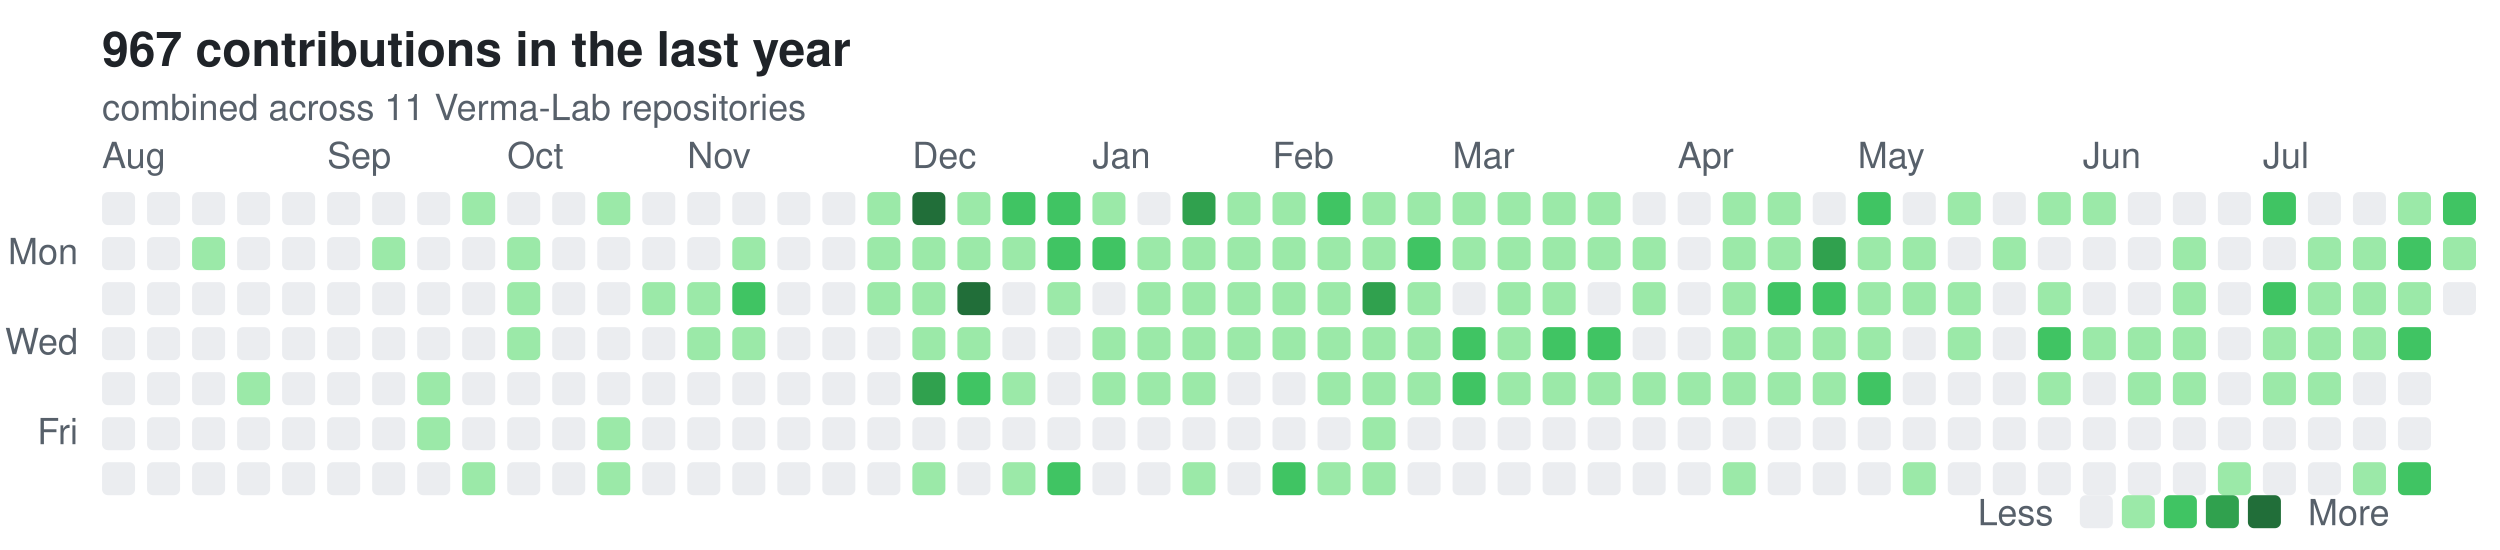
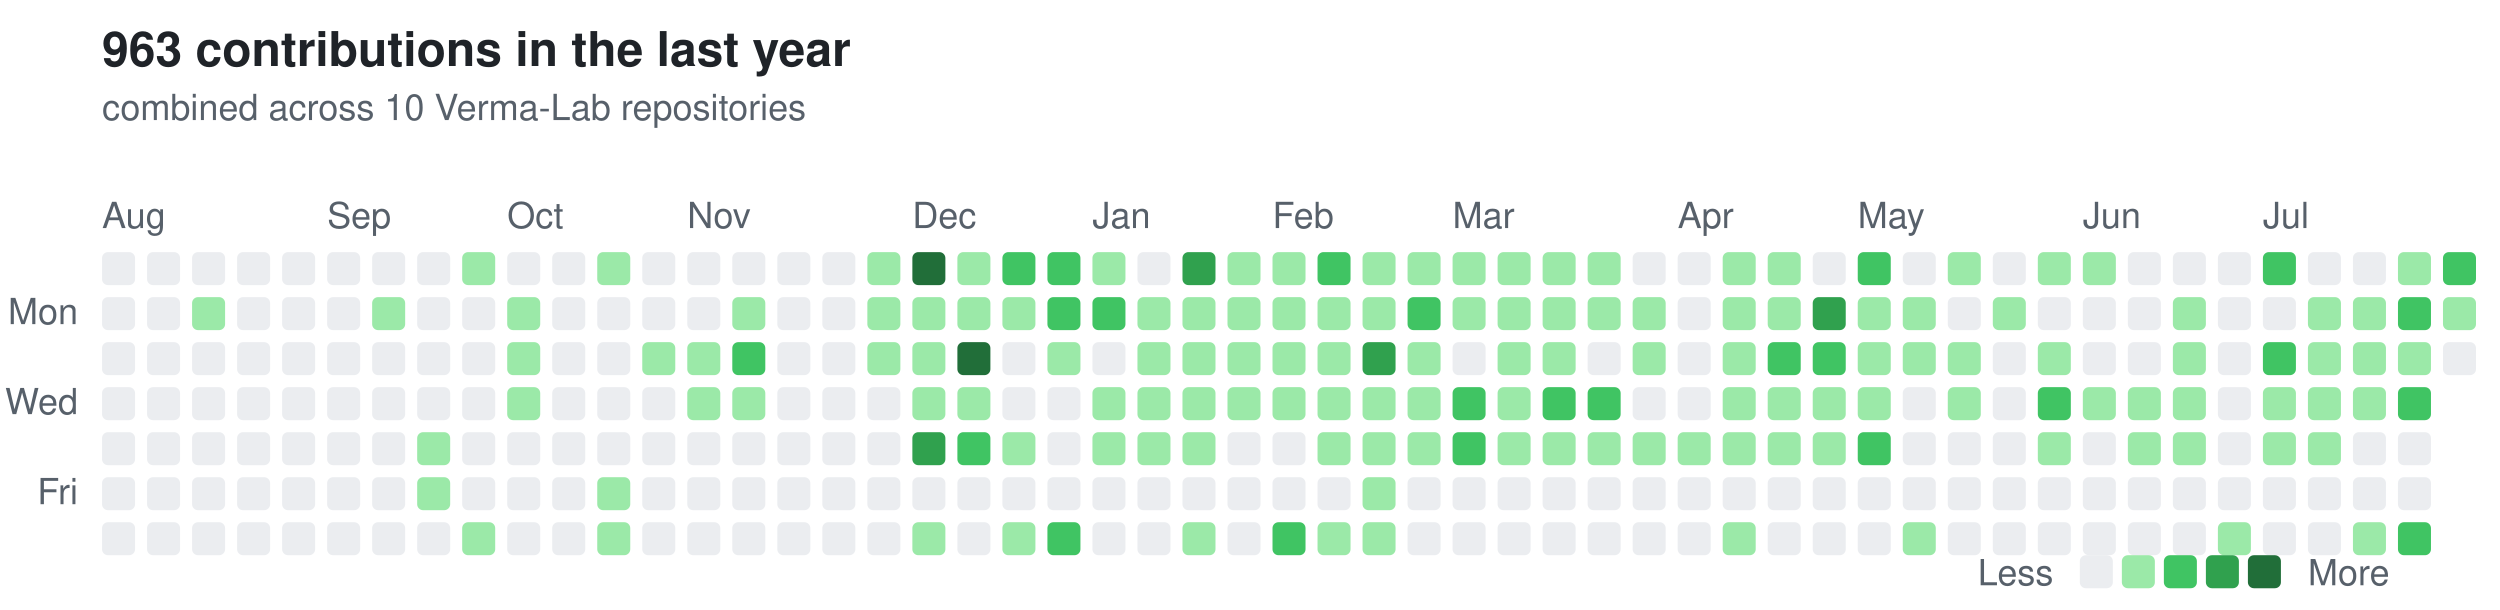
- <svg xmlns="http://www.w3.org/2000/svg" width="833" height="183" viewBox="0 0 833 183" role="img" aria-label="967 combined contributions in the last year">
+ <svg xmlns="http://www.w3.org/2000/svg" width="833" height="203" viewBox="0 0 833 203" role="img" aria-label="963 combined contributions in the last year">
  <style>text{font:12px -apple-system,BlinkMacSystemFont,'Segoe UI',Helvetica,Arial,sans-serif;fill:#57606a}.title{font-size:16px;font-weight:600;fill:#1f2328}.sub{font-size:12px;fill:#57606a}.c0{fill:#ebedf0}.c1{fill:#9be9a8}.c2{fill:#40c463}.c3{fill:#30a14e}.c4{fill:#216e39}@media(prefers-color-scheme:dark){text{fill:#8b949e}.title{fill:#e6edf3}.sub{fill:#8b949e}.c0{fill:#161b22}.c1{fill:#0e4429}.c2{fill:#006d32}.c3{fill:#26a641}.c4{fill:#39d353}}</style>
-   <text x="34" y="22" class="title">967 contributions in the last year</text>
-   <text x="34" y="40" class="sub">combined across 11 Verma-Lab repositories</text>
-   <text x="34" y="56" class="lbl">Aug</text>
-   <text x="109" y="56" class="lbl">Sep</text>
-   <text x="169" y="56" class="lbl">Oct</text>
-   <text x="229" y="56" class="lbl">Nov</text>
-   <text x="304" y="56" class="lbl">Dec</text>
-   <text x="364" y="56" class="lbl">Jan</text>
-   <text x="424" y="56" class="lbl">Feb</text>
-   <text x="484" y="56" class="lbl">Mar</text>
-   <text x="559" y="56" class="lbl">Apr</text>
-   <text x="619" y="56" class="lbl">May</text>
-   <text x="694" y="56" class="lbl">Jun</text>
-   <text x="754" y="56" class="lbl">Jul</text>
-   <text x="26" y="88" class="lbl" text-anchor="end">Mon</text>
-   <text x="26" y="118" class="lbl" text-anchor="end">Wed</text>
-   <text x="26" y="148" class="lbl" text-anchor="end">Fri</text>
-   <rect x="34" y="64" width="11" height="11" rx="2" class="c0" />
-   <rect x="34" y="79" width="11" height="11" rx="2" class="c0" />
-   <rect x="34" y="94" width="11" height="11" rx="2" class="c0" />
-   <rect x="34" y="109" width="11" height="11" rx="2" class="c0" />
-   <rect x="34" y="124" width="11" height="11" rx="2" class="c0" />
-   <rect x="34" y="139" width="11" height="11" rx="2" class="c0" />
-   <rect x="34" y="154" width="11" height="11" rx="2" class="c0" />
-   <rect x="49" y="64" width="11" height="11" rx="2" class="c0" />
-   <rect x="49" y="79" width="11" height="11" rx="2" class="c0" />
-   <rect x="49" y="94" width="11" height="11" rx="2" class="c0" />
-   <rect x="49" y="109" width="11" height="11" rx="2" class="c0" />
-   <rect x="49" y="124" width="11" height="11" rx="2" class="c0" />
-   <rect x="49" y="139" width="11" height="11" rx="2" class="c0" />
-   <rect x="49" y="154" width="11" height="11" rx="2" class="c0" />
-   <rect x="64" y="64" width="11" height="11" rx="2" class="c0" />
-   <rect x="64" y="79" width="11" height="11" rx="2" class="c1" />
-   <rect x="64" y="94" width="11" height="11" rx="2" class="c0" />
-   <rect x="64" y="109" width="11" height="11" rx="2" class="c0" />
-   <rect x="64" y="124" width="11" height="11" rx="2" class="c0" />
-   <rect x="64" y="139" width="11" height="11" rx="2" class="c0" />
-   <rect x="64" y="154" width="11" height="11" rx="2" class="c0" />
-   <rect x="79" y="64" width="11" height="11" rx="2" class="c0" />
-   <rect x="79" y="79" width="11" height="11" rx="2" class="c0" />
-   <rect x="79" y="94" width="11" height="11" rx="2" class="c0" />
-   <rect x="79" y="109" width="11" height="11" rx="2" class="c0" />
-   <rect x="79" y="124" width="11" height="11" rx="2" class="c1" />
-   <rect x="79" y="139" width="11" height="11" rx="2" class="c0" />
-   <rect x="79" y="154" width="11" height="11" rx="2" class="c0" />
-   <rect x="94" y="64" width="11" height="11" rx="2" class="c0" />
-   <rect x="94" y="79" width="11" height="11" rx="2" class="c0" />
-   <rect x="94" y="94" width="11" height="11" rx="2" class="c0" />
-   <rect x="94" y="109" width="11" height="11" rx="2" class="c0" />
-   <rect x="94" y="124" width="11" height="11" rx="2" class="c0" />
-   <rect x="94" y="139" width="11" height="11" rx="2" class="c0" />
-   <rect x="94" y="154" width="11" height="11" rx="2" class="c0" />
-   <rect x="109" y="64" width="11" height="11" rx="2" class="c0" />
-   <rect x="109" y="79" width="11" height="11" rx="2" class="c0" />
-   <rect x="109" y="94" width="11" height="11" rx="2" class="c0" />
-   <rect x="109" y="109" width="11" height="11" rx="2" class="c0" />
-   <rect x="109" y="124" width="11" height="11" rx="2" class="c0" />
-   <rect x="109" y="139" width="11" height="11" rx="2" class="c0" />
-   <rect x="109" y="154" width="11" height="11" rx="2" class="c0" />
-   <rect x="124" y="64" width="11" height="11" rx="2" class="c0" />
-   <rect x="124" y="79" width="11" height="11" rx="2" class="c1" />
-   <rect x="124" y="94" width="11" height="11" rx="2" class="c0" />
-   <rect x="124" y="109" width="11" height="11" rx="2" class="c0" />
-   <rect x="124" y="124" width="11" height="11" rx="2" class="c0" />
-   <rect x="124" y="139" width="11" height="11" rx="2" class="c0" />
-   <rect x="124" y="154" width="11" height="11" rx="2" class="c0" />
-   <rect x="139" y="64" width="11" height="11" rx="2" class="c0" />
-   <rect x="139" y="79" width="11" height="11" rx="2" class="c0" />
-   <rect x="139" y="94" width="11" height="11" rx="2" class="c0" />
-   <rect x="139" y="109" width="11" height="11" rx="2" class="c0" />
-   <rect x="139" y="124" width="11" height="11" rx="2" class="c1" />
-   <rect x="139" y="139" width="11" height="11" rx="2" class="c1" />
-   <rect x="139" y="154" width="11" height="11" rx="2" class="c0" />
-   <rect x="154" y="64" width="11" height="11" rx="2" class="c1" />
-   <rect x="154" y="79" width="11" height="11" rx="2" class="c0" />
-   <rect x="154" y="94" width="11" height="11" rx="2" class="c0" />
-   <rect x="154" y="109" width="11" height="11" rx="2" class="c0" />
-   <rect x="154" y="124" width="11" height="11" rx="2" class="c0" />
-   <rect x="154" y="139" width="11" height="11" rx="2" class="c0" />
-   <rect x="154" y="154" width="11" height="11" rx="2" class="c1" />
-   <rect x="169" y="64" width="11" height="11" rx="2" class="c0" />
-   <rect x="169" y="79" width="11" height="11" rx="2" class="c1" />
-   <rect x="169" y="94" width="11" height="11" rx="2" class="c1" />
-   <rect x="169" y="109" width="11" height="11" rx="2" class="c1" />
-   <rect x="169" y="124" width="11" height="11" rx="2" class="c0" />
-   <rect x="169" y="139" width="11" height="11" rx="2" class="c0" />
-   <rect x="169" y="154" width="11" height="11" rx="2" class="c0" />
-   <rect x="184" y="64" width="11" height="11" rx="2" class="c0" />
-   <rect x="184" y="79" width="11" height="11" rx="2" class="c0" />
-   <rect x="184" y="94" width="11" height="11" rx="2" class="c0" />
-   <rect x="184" y="109" width="11" height="11" rx="2" class="c0" />
-   <rect x="184" y="124" width="11" height="11" rx="2" class="c0" />
-   <rect x="184" y="139" width="11" height="11" rx="2" class="c0" />
-   <rect x="184" y="154" width="11" height="11" rx="2" class="c0" />
-   <rect x="199" y="64" width="11" height="11" rx="2" class="c1" />
-   <rect x="199" y="79" width="11" height="11" rx="2" class="c0" />
-   <rect x="199" y="94" width="11" height="11" rx="2" class="c0" />
-   <rect x="199" y="109" width="11" height="11" rx="2" class="c0" />
-   <rect x="199" y="124" width="11" height="11" rx="2" class="c0" />
-   <rect x="199" y="139" width="11" height="11" rx="2" class="c1" />
-   <rect x="199" y="154" width="11" height="11" rx="2" class="c1" />
-   <rect x="214" y="64" width="11" height="11" rx="2" class="c0" />
-   <rect x="214" y="79" width="11" height="11" rx="2" class="c0" />
-   <rect x="214" y="94" width="11" height="11" rx="2" class="c1" />
-   <rect x="214" y="109" width="11" height="11" rx="2" class="c0" />
-   <rect x="214" y="124" width="11" height="11" rx="2" class="c0" />
-   <rect x="214" y="139" width="11" height="11" rx="2" class="c0" />
-   <rect x="214" y="154" width="11" height="11" rx="2" class="c0" />
-   <rect x="229" y="64" width="11" height="11" rx="2" class="c0" />
-   <rect x="229" y="79" width="11" height="11" rx="2" class="c0" />
-   <rect x="229" y="94" width="11" height="11" rx="2" class="c1" />
-   <rect x="229" y="109" width="11" height="11" rx="2" class="c1" />
-   <rect x="229" y="124" width="11" height="11" rx="2" class="c0" />
-   <rect x="229" y="139" width="11" height="11" rx="2" class="c0" />
-   <rect x="229" y="154" width="11" height="11" rx="2" class="c0" />
-   <rect x="244" y="64" width="11" height="11" rx="2" class="c0" />
-   <rect x="244" y="79" width="11" height="11" rx="2" class="c1" />
-   <rect x="244" y="94" width="11" height="11" rx="2" class="c2" />
-   <rect x="244" y="109" width="11" height="11" rx="2" class="c1" />
-   <rect x="244" y="124" width="11" height="11" rx="2" class="c0" />
-   <rect x="244" y="139" width="11" height="11" rx="2" class="c0" />
-   <rect x="244" y="154" width="11" height="11" rx="2" class="c0" />
-   <rect x="259" y="64" width="11" height="11" rx="2" class="c0" />
-   <rect x="259" y="79" width="11" height="11" rx="2" class="c0" />
-   <rect x="259" y="94" width="11" height="11" rx="2" class="c0" />
-   <rect x="259" y="109" width="11" height="11" rx="2" class="c0" />
-   <rect x="259" y="124" width="11" height="11" rx="2" class="c0" />
-   <rect x="259" y="139" width="11" height="11" rx="2" class="c0" />
-   <rect x="259" y="154" width="11" height="11" rx="2" class="c0" />
-   <rect x="274" y="64" width="11" height="11" rx="2" class="c0" />
-   <rect x="274" y="79" width="11" height="11" rx="2" class="c0" />
-   <rect x="274" y="94" width="11" height="11" rx="2" class="c0" />
-   <rect x="274" y="109" width="11" height="11" rx="2" class="c0" />
-   <rect x="274" y="124" width="11" height="11" rx="2" class="c0" />
-   <rect x="274" y="139" width="11" height="11" rx="2" class="c0" />
-   <rect x="274" y="154" width="11" height="11" rx="2" class="c0" />
-   <rect x="289" y="64" width="11" height="11" rx="2" class="c1" />
-   <rect x="289" y="79" width="11" height="11" rx="2" class="c1" />
-   <rect x="289" y="94" width="11" height="11" rx="2" class="c1" />
-   <rect x="289" y="109" width="11" height="11" rx="2" class="c0" />
-   <rect x="289" y="124" width="11" height="11" rx="2" class="c0" />
-   <rect x="289" y="139" width="11" height="11" rx="2" class="c0" />
-   <rect x="289" y="154" width="11" height="11" rx="2" class="c0" />
-   <rect x="304" y="64" width="11" height="11" rx="2" class="c4" />
-   <rect x="304" y="79" width="11" height="11" rx="2" class="c1" />
-   <rect x="304" y="94" width="11" height="11" rx="2" class="c1" />
-   <rect x="304" y="109" width="11" height="11" rx="2" class="c1" />
-   <rect x="304" y="124" width="11" height="11" rx="2" class="c3" />
-   <rect x="304" y="139" width="11" height="11" rx="2" class="c0" />
-   <rect x="304" y="154" width="11" height="11" rx="2" class="c1" />
-   <rect x="319" y="64" width="11" height="11" rx="2" class="c1" />
-   <rect x="319" y="79" width="11" height="11" rx="2" class="c1" />
-   <rect x="319" y="94" width="11" height="11" rx="2" class="c4" />
-   <rect x="319" y="109" width="11" height="11" rx="2" class="c1" />
-   <rect x="319" y="124" width="11" height="11" rx="2" class="c2" />
-   <rect x="319" y="139" width="11" height="11" rx="2" class="c0" />
-   <rect x="319" y="154" width="11" height="11" rx="2" class="c0" />
-   <rect x="334" y="64" width="11" height="11" rx="2" class="c2" />
-   <rect x="334" y="79" width="11" height="11" rx="2" class="c1" />
-   <rect x="334" y="94" width="11" height="11" rx="2" class="c0" />
-   <rect x="334" y="109" width="11" height="11" rx="2" class="c0" />
-   <rect x="334" y="124" width="11" height="11" rx="2" class="c1" />
-   <rect x="334" y="139" width="11" height="11" rx="2" class="c0" />
-   <rect x="334" y="154" width="11" height="11" rx="2" class="c1" />
-   <rect x="349" y="64" width="11" height="11" rx="2" class="c2" />
-   <rect x="349" y="79" width="11" height="11" rx="2" class="c2" />
-   <rect x="349" y="94" width="11" height="11" rx="2" class="c1" />
-   <rect x="349" y="109" width="11" height="11" rx="2" class="c0" />
-   <rect x="349" y="124" width="11" height="11" rx="2" class="c0" />
-   <rect x="349" y="139" width="11" height="11" rx="2" class="c0" />
-   <rect x="349" y="154" width="11" height="11" rx="2" class="c2" />
-   <rect x="364" y="64" width="11" height="11" rx="2" class="c1" />
-   <rect x="364" y="79" width="11" height="11" rx="2" class="c2" />
-   <rect x="364" y="94" width="11" height="11" rx="2" class="c0" />
-   <rect x="364" y="109" width="11" height="11" rx="2" class="c1" />
-   <rect x="364" y="124" width="11" height="11" rx="2" class="c1" />
-   <rect x="364" y="139" width="11" height="11" rx="2" class="c0" />
-   <rect x="364" y="154" width="11" height="11" rx="2" class="c0" />
-   <rect x="379" y="64" width="11" height="11" rx="2" class="c0" />
-   <rect x="379" y="79" width="11" height="11" rx="2" class="c1" />
-   <rect x="379" y="94" width="11" height="11" rx="2" class="c1" />
-   <rect x="379" y="109" width="11" height="11" rx="2" class="c1" />
-   <rect x="379" y="124" width="11" height="11" rx="2" class="c1" />
-   <rect x="379" y="139" width="11" height="11" rx="2" class="c0" />
-   <rect x="379" y="154" width="11" height="11" rx="2" class="c0" />
-   <rect x="394" y="64" width="11" height="11" rx="2" class="c3" />
-   <rect x="394" y="79" width="11" height="11" rx="2" class="c1" />
-   <rect x="394" y="94" width="11" height="11" rx="2" class="c1" />
-   <rect x="394" y="109" width="11" height="11" rx="2" class="c1" />
-   <rect x="394" y="124" width="11" height="11" rx="2" class="c1" />
-   <rect x="394" y="139" width="11" height="11" rx="2" class="c0" />
-   <rect x="394" y="154" width="11" height="11" rx="2" class="c1" />
-   <rect x="409" y="64" width="11" height="11" rx="2" class="c1" />
-   <rect x="409" y="79" width="11" height="11" rx="2" class="c1" />
-   <rect x="409" y="94" width="11" height="11" rx="2" class="c1" />
-   <rect x="409" y="109" width="11" height="11" rx="2" class="c1" />
-   <rect x="409" y="124" width="11" height="11" rx="2" class="c0" />
-   <rect x="409" y="139" width="11" height="11" rx="2" class="c0" />
-   <rect x="409" y="154" width="11" height="11" rx="2" class="c0" />
-   <rect x="424" y="64" width="11" height="11" rx="2" class="c1" />
-   <rect x="424" y="79" width="11" height="11" rx="2" class="c1" />
-   <rect x="424" y="94" width="11" height="11" rx="2" class="c1" />
-   <rect x="424" y="109" width="11" height="11" rx="2" class="c1" />
-   <rect x="424" y="124" width="11" height="11" rx="2" class="c0" />
-   <rect x="424" y="139" width="11" height="11" rx="2" class="c0" />
-   <rect x="424" y="154" width="11" height="11" rx="2" class="c2" />
-   <rect x="439" y="64" width="11" height="11" rx="2" class="c2" />
-   <rect x="439" y="79" width="11" height="11" rx="2" class="c1" />
-   <rect x="439" y="94" width="11" height="11" rx="2" class="c1" />
-   <rect x="439" y="109" width="11" height="11" rx="2" class="c1" />
-   <rect x="439" y="124" width="11" height="11" rx="2" class="c1" />
-   <rect x="439" y="139" width="11" height="11" rx="2" class="c0" />
-   <rect x="439" y="154" width="11" height="11" rx="2" class="c1" />
-   <rect x="454" y="64" width="11" height="11" rx="2" class="c1" />
-   <rect x="454" y="79" width="11" height="11" rx="2" class="c1" />
-   <rect x="454" y="94" width="11" height="11" rx="2" class="c3" />
-   <rect x="454" y="109" width="11" height="11" rx="2" class="c1" />
-   <rect x="454" y="124" width="11" height="11" rx="2" class="c1" />
-   <rect x="454" y="139" width="11" height="11" rx="2" class="c1" />
-   <rect x="454" y="154" width="11" height="11" rx="2" class="c1" />
-   <rect x="469" y="64" width="11" height="11" rx="2" class="c1" />
-   <rect x="469" y="79" width="11" height="11" rx="2" class="c2" />
-   <rect x="469" y="94" width="11" height="11" rx="2" class="c1" />
-   <rect x="469" y="109" width="11" height="11" rx="2" class="c1" />
-   <rect x="469" y="124" width="11" height="11" rx="2" class="c1" />
-   <rect x="469" y="139" width="11" height="11" rx="2" class="c0" />
-   <rect x="469" y="154" width="11" height="11" rx="2" class="c0" />
-   <rect x="484" y="64" width="11" height="11" rx="2" class="c1" />
-   <rect x="484" y="79" width="11" height="11" rx="2" class="c1" />
-   <rect x="484" y="94" width="11" height="11" rx="2" class="c0" />
-   <rect x="484" y="109" width="11" height="11" rx="2" class="c2" />
-   <rect x="484" y="124" width="11" height="11" rx="2" class="c2" />
-   <rect x="484" y="139" width="11" height="11" rx="2" class="c0" />
-   <rect x="484" y="154" width="11" height="11" rx="2" class="c0" />
-   <rect x="499" y="64" width="11" height="11" rx="2" class="c1" />
-   <rect x="499" y="79" width="11" height="11" rx="2" class="c1" />
-   <rect x="499" y="94" width="11" height="11" rx="2" class="c1" />
-   <rect x="499" y="109" width="11" height="11" rx="2" class="c1" />
-   <rect x="499" y="124" width="11" height="11" rx="2" class="c1" />
-   <rect x="499" y="139" width="11" height="11" rx="2" class="c0" />
-   <rect x="499" y="154" width="11" height="11" rx="2" class="c0" />
-   <rect x="514" y="64" width="11" height="11" rx="2" class="c1" />
-   <rect x="514" y="79" width="11" height="11" rx="2" class="c1" />
-   <rect x="514" y="94" width="11" height="11" rx="2" class="c1" />
-   <rect x="514" y="109" width="11" height="11" rx="2" class="c2" />
-   <rect x="514" y="124" width="11" height="11" rx="2" class="c1" />
-   <rect x="514" y="139" width="11" height="11" rx="2" class="c0" />
-   <rect x="514" y="154" width="11" height="11" rx="2" class="c0" />
-   <rect x="529" y="64" width="11" height="11" rx="2" class="c1" />
-   <rect x="529" y="79" width="11" height="11" rx="2" class="c1" />
-   <rect x="529" y="94" width="11" height="11" rx="2" class="c0" />
-   <rect x="529" y="109" width="11" height="11" rx="2" class="c2" />
-   <rect x="529" y="124" width="11" height="11" rx="2" class="c1" />
-   <rect x="529" y="139" width="11" height="11" rx="2" class="c0" />
-   <rect x="529" y="154" width="11" height="11" rx="2" class="c0" />
-   <rect x="544" y="64" width="11" height="11" rx="2" class="c0" />
-   <rect x="544" y="79" width="11" height="11" rx="2" class="c1" />
-   <rect x="544" y="94" width="11" height="11" rx="2" class="c1" />
-   <rect x="544" y="109" width="11" height="11" rx="2" class="c0" />
-   <rect x="544" y="124" width="11" height="11" rx="2" class="c1" />
-   <rect x="544" y="139" width="11" height="11" rx="2" class="c0" />
-   <rect x="544" y="154" width="11" height="11" rx="2" class="c0" />
-   <rect x="559" y="64" width="11" height="11" rx="2" class="c0" />
-   <rect x="559" y="79" width="11" height="11" rx="2" class="c0" />
-   <rect x="559" y="94" width="11" height="11" rx="2" class="c0" />
-   <rect x="559" y="109" width="11" height="11" rx="2" class="c0" />
-   <rect x="559" y="124" width="11" height="11" rx="2" class="c1" />
-   <rect x="559" y="139" width="11" height="11" rx="2" class="c0" />
-   <rect x="559" y="154" width="11" height="11" rx="2" class="c0" />
-   <rect x="574" y="64" width="11" height="11" rx="2" class="c1" />
-   <rect x="574" y="79" width="11" height="11" rx="2" class="c1" />
-   <rect x="574" y="94" width="11" height="11" rx="2" class="c1" />
-   <rect x="574" y="109" width="11" height="11" rx="2" class="c1" />
-   <rect x="574" y="124" width="11" height="11" rx="2" class="c1" />
-   <rect x="574" y="139" width="11" height="11" rx="2" class="c0" />
-   <rect x="574" y="154" width="11" height="11" rx="2" class="c1" />
-   <rect x="589" y="64" width="11" height="11" rx="2" class="c1" />
-   <rect x="589" y="79" width="11" height="11" rx="2" class="c1" />
-   <rect x="589" y="94" width="11" height="11" rx="2" class="c2" />
-   <rect x="589" y="109" width="11" height="11" rx="2" class="c1" />
-   <rect x="589" y="124" width="11" height="11" rx="2" class="c1" />
-   <rect x="589" y="139" width="11" height="11" rx="2" class="c0" />
-   <rect x="589" y="154" width="11" height="11" rx="2" class="c0" />
-   <rect x="604" y="64" width="11" height="11" rx="2" class="c0" />
-   <rect x="604" y="79" width="11" height="11" rx="2" class="c3" />
-   <rect x="604" y="94" width="11" height="11" rx="2" class="c2" />
-   <rect x="604" y="109" width="11" height="11" rx="2" class="c1" />
-   <rect x="604" y="124" width="11" height="11" rx="2" class="c1" />
-   <rect x="604" y="139" width="11" height="11" rx="2" class="c0" />
-   <rect x="604" y="154" width="11" height="11" rx="2" class="c0" />
-   <rect x="619" y="64" width="11" height="11" rx="2" class="c2" />
-   <rect x="619" y="79" width="11" height="11" rx="2" class="c1" />
-   <rect x="619" y="94" width="11" height="11" rx="2" class="c1" />
-   <rect x="619" y="109" width="11" height="11" rx="2" class="c1" />
-   <rect x="619" y="124" width="11" height="11" rx="2" class="c2" />
-   <rect x="619" y="139" width="11" height="11" rx="2" class="c0" />
-   <rect x="619" y="154" width="11" height="11" rx="2" class="c0" />
-   <rect x="634" y="64" width="11" height="11" rx="2" class="c0" />
-   <rect x="634" y="79" width="11" height="11" rx="2" class="c1" />
-   <rect x="634" y="94" width="11" height="11" rx="2" class="c1" />
-   <rect x="634" y="109" width="11" height="11" rx="2" class="c0" />
-   <rect x="634" y="124" width="11" height="11" rx="2" class="c0" />
-   <rect x="634" y="139" width="11" height="11" rx="2" class="c0" />
-   <rect x="634" y="154" width="11" height="11" rx="2" class="c1" />
-   <rect x="649" y="64" width="11" height="11" rx="2" class="c1" />
-   <rect x="649" y="79" width="11" height="11" rx="2" class="c0" />
-   <rect x="649" y="94" width="11" height="11" rx="2" class="c1" />
-   <rect x="649" y="109" width="11" height="11" rx="2" class="c1" />
-   <rect x="649" y="124" width="11" height="11" rx="2" class="c0" />
-   <rect x="649" y="139" width="11" height="11" rx="2" class="c0" />
-   <rect x="649" y="154" width="11" height="11" rx="2" class="c0" />
-   <rect x="664" y="64" width="11" height="11" rx="2" class="c0" />
-   <rect x="664" y="79" width="11" height="11" rx="2" class="c1" />
-   <rect x="664" y="94" width="11" height="11" rx="2" class="c0" />
-   <rect x="664" y="109" width="11" height="11" rx="2" class="c0" />
-   <rect x="664" y="124" width="11" height="11" rx="2" class="c0" />
-   <rect x="664" y="139" width="11" height="11" rx="2" class="c0" />
-   <rect x="664" y="154" width="11" height="11" rx="2" class="c0" />
-   <rect x="679" y="64" width="11" height="11" rx="2" class="c1" />
-   <rect x="679" y="79" width="11" height="11" rx="2" class="c0" />
-   <rect x="679" y="94" width="11" height="11" rx="2" class="c1" />
-   <rect x="679" y="109" width="11" height="11" rx="2" class="c2" />
-   <rect x="679" y="124" width="11" height="11" rx="2" class="c1" />
-   <rect x="679" y="139" width="11" height="11" rx="2" class="c0" />
-   <rect x="679" y="154" width="11" height="11" rx="2" class="c0" />
-   <rect x="694" y="64" width="11" height="11" rx="2" class="c1" />
-   <rect x="694" y="79" width="11" height="11" rx="2" class="c0" />
-   <rect x="694" y="94" width="11" height="11" rx="2" class="c0" />
-   <rect x="694" y="109" width="11" height="11" rx="2" class="c1" />
-   <rect x="694" y="124" width="11" height="11" rx="2" class="c0" />
-   <rect x="694" y="139" width="11" height="11" rx="2" class="c0" />
-   <rect x="694" y="154" width="11" height="11" rx="2" class="c0" />
-   <rect x="709" y="64" width="11" height="11" rx="2" class="c0" />
-   <rect x="709" y="79" width="11" height="11" rx="2" class="c0" />
-   <rect x="709" y="94" width="11" height="11" rx="2" class="c0" />
-   <rect x="709" y="109" width="11" height="11" rx="2" class="c1" />
-   <rect x="709" y="124" width="11" height="11" rx="2" class="c1" />
-   <rect x="709" y="139" width="11" height="11" rx="2" class="c0" />
-   <rect x="709" y="154" width="11" height="11" rx="2" class="c0" />
-   <rect x="724" y="64" width="11" height="11" rx="2" class="c0" />
-   <rect x="724" y="79" width="11" height="11" rx="2" class="c1" />
-   <rect x="724" y="94" width="11" height="11" rx="2" class="c1" />
-   <rect x="724" y="109" width="11" height="11" rx="2" class="c1" />
-   <rect x="724" y="124" width="11" height="11" rx="2" class="c1" />
-   <rect x="724" y="139" width="11" height="11" rx="2" class="c0" />
-   <rect x="724" y="154" width="11" height="11" rx="2" class="c0" />
-   <rect x="739" y="64" width="11" height="11" rx="2" class="c0" />
-   <rect x="739" y="79" width="11" height="11" rx="2" class="c0" />
-   <rect x="739" y="94" width="11" height="11" rx="2" class="c0" />
-   <rect x="739" y="109" width="11" height="11" rx="2" class="c0" />
-   <rect x="739" y="124" width="11" height="11" rx="2" class="c0" />
-   <rect x="739" y="139" width="11" height="11" rx="2" class="c0" />
-   <rect x="739" y="154" width="11" height="11" rx="2" class="c1" />
-   <rect x="754" y="64" width="11" height="11" rx="2" class="c2" />
-   <rect x="754" y="79" width="11" height="11" rx="2" class="c0" />
-   <rect x="754" y="94" width="11" height="11" rx="2" class="c2" />
-   <rect x="754" y="109" width="11" height="11" rx="2" class="c1" />
-   <rect x="754" y="124" width="11" height="11" rx="2" class="c1" />
-   <rect x="754" y="139" width="11" height="11" rx="2" class="c0" />
-   <rect x="754" y="154" width="11" height="11" rx="2" class="c0" />
-   <rect x="769" y="64" width="11" height="11" rx="2" class="c0" />
-   <rect x="769" y="79" width="11" height="11" rx="2" class="c1" />
-   <rect x="769" y="94" width="11" height="11" rx="2" class="c1" />
-   <rect x="769" y="109" width="11" height="11" rx="2" class="c1" />
-   <rect x="769" y="124" width="11" height="11" rx="2" class="c1" />
-   <rect x="769" y="139" width="11" height="11" rx="2" class="c0" />
-   <rect x="769" y="154" width="11" height="11" rx="2" class="c0" />
-   <rect x="784" y="64" width="11" height="11" rx="2" class="c0" />
-   <rect x="784" y="79" width="11" height="11" rx="2" class="c1" />
-   <rect x="784" y="94" width="11" height="11" rx="2" class="c1" />
-   <rect x="784" y="109" width="11" height="11" rx="2" class="c1" />
-   <rect x="784" y="124" width="11" height="11" rx="2" class="c0" />
-   <rect x="784" y="139" width="11" height="11" rx="2" class="c0" />
-   <rect x="784" y="154" width="11" height="11" rx="2" class="c1" />
-   <rect x="799" y="64" width="11" height="11" rx="2" class="c1" />
-   <rect x="799" y="79" width="11" height="11" rx="2" class="c2" />
-   <rect x="799" y="94" width="11" height="11" rx="2" class="c1" />
-   <rect x="799" y="109" width="11" height="11" rx="2" class="c2" />
-   <rect x="799" y="124" width="11" height="11" rx="2" class="c0" />
-   <rect x="799" y="139" width="11" height="11" rx="2" class="c0" />
-   <rect x="799" y="154" width="11" height="11" rx="2" class="c2" />
-   <rect x="814" y="64" width="11" height="11" rx="2" class="c2" />
-   <rect x="814" y="79" width="11" height="11" rx="2" class="c1" />
-   <rect x="814" y="94" width="11" height="11" rx="2" class="c0" />
-   <text x="659" y="175" class="lbl">Less</text>
-   <rect x="693" y="165" width="11" height="11" rx="2" class="c0" />
-   <rect x="707" y="165" width="11" height="11" rx="2" class="c1" />
-   <rect x="721" y="165" width="11" height="11" rx="2" class="c2" />
-   <rect x="735" y="165" width="11" height="11" rx="2" class="c3" />
-   <rect x="749" y="165" width="11" height="11" rx="2" class="c4" />
-   <text x="769" y="175" class="lbl">More</text>
+   <text x="34" y="22" class="title">963 contributions in the last year</text>
+   <text x="34" y="40" class="sub">combined across 10 Verma-Lab repositories</text>
+   <text x="34" y="76" class="lbl">Aug</text>
+   <text x="109" y="76" class="lbl">Sep</text>
+   <text x="169" y="76" class="lbl">Oct</text>
+   <text x="229" y="76" class="lbl">Nov</text>
+   <text x="304" y="76" class="lbl">Dec</text>
+   <text x="364" y="76" class="lbl">Jan</text>
+   <text x="424" y="76" class="lbl">Feb</text>
+   <text x="484" y="76" class="lbl">Mar</text>
+   <text x="559" y="76" class="lbl">Apr</text>
+   <text x="619" y="76" class="lbl">May</text>
+   <text x="694" y="76" class="lbl">Jun</text>
+   <text x="754" y="76" class="lbl">Jul</text>
+   <text x="26" y="108" class="lbl" text-anchor="end">Mon</text>
+   <text x="26" y="138" class="lbl" text-anchor="end">Wed</text>
+   <text x="26" y="168" class="lbl" text-anchor="end">Fri</text>
+   <rect x="34" y="84" width="11" height="11" rx="2" class="c0" />
+   <rect x="34" y="99" width="11" height="11" rx="2" class="c0" />
+   <rect x="34" y="114" width="11" height="11" rx="2" class="c0" />
+   <rect x="34" y="129" width="11" height="11" rx="2" class="c0" />
+   <rect x="34" y="144" width="11" height="11" rx="2" class="c0" />
+   <rect x="34" y="159" width="11" height="11" rx="2" class="c0" />
+   <rect x="34" y="174" width="11" height="11" rx="2" class="c0" />
+   <rect x="49" y="84" width="11" height="11" rx="2" class="c0" />
+   <rect x="49" y="99" width="11" height="11" rx="2" class="c0" />
+   <rect x="49" y="114" width="11" height="11" rx="2" class="c0" />
+   <rect x="49" y="129" width="11" height="11" rx="2" class="c0" />
+   <rect x="49" y="144" width="11" height="11" rx="2" class="c0" />
+   <rect x="49" y="159" width="11" height="11" rx="2" class="c0" />
+   <rect x="49" y="174" width="11" height="11" rx="2" class="c0" />
+   <rect x="64" y="84" width="11" height="11" rx="2" class="c0" />
+   <rect x="64" y="99" width="11" height="11" rx="2" class="c1" />
+   <rect x="64" y="114" width="11" height="11" rx="2" class="c0" />
+   <rect x="64" y="129" width="11" height="11" rx="2" class="c0" />
+   <rect x="64" y="144" width="11" height="11" rx="2" class="c0" />
+   <rect x="64" y="159" width="11" height="11" rx="2" class="c0" />
+   <rect x="64" y="174" width="11" height="11" rx="2" class="c0" />
+   <rect x="79" y="84" width="11" height="11" rx="2" class="c0" />
+   <rect x="79" y="99" width="11" height="11" rx="2" class="c0" />
+   <rect x="79" y="114" width="11" height="11" rx="2" class="c0" />
+   <rect x="79" y="129" width="11" height="11" rx="2" class="c0" />
+   <rect x="79" y="144" width="11" height="11" rx="2" class="c0" />
+   <rect x="79" y="159" width="11" height="11" rx="2" class="c0" />
+   <rect x="79" y="174" width="11" height="11" rx="2" class="c0" />
+   <rect x="94" y="84" width="11" height="11" rx="2" class="c0" />
+   <rect x="94" y="99" width="11" height="11" rx="2" class="c0" />
+   <rect x="94" y="114" width="11" height="11" rx="2" class="c0" />
+   <rect x="94" y="129" width="11" height="11" rx="2" class="c0" />
+   <rect x="94" y="144" width="11" height="11" rx="2" class="c0" />
+   <rect x="94" y="159" width="11" height="11" rx="2" class="c0" />
+   <rect x="94" y="174" width="11" height="11" rx="2" class="c0" />
+   <rect x="109" y="84" width="11" height="11" rx="2" class="c0" />
+   <rect x="109" y="99" width="11" height="11" rx="2" class="c0" />
+   <rect x="109" y="114" width="11" height="11" rx="2" class="c0" />
+   <rect x="109" y="129" width="11" height="11" rx="2" class="c0" />
+   <rect x="109" y="144" width="11" height="11" rx="2" class="c0" />
+   <rect x="109" y="159" width="11" height="11" rx="2" class="c0" />
+   <rect x="109" y="174" width="11" height="11" rx="2" class="c0" />
+   <rect x="124" y="84" width="11" height="11" rx="2" class="c0" />
+   <rect x="124" y="99" width="11" height="11" rx="2" class="c1" />
+   <rect x="124" y="114" width="11" height="11" rx="2" class="c0" />
+   <rect x="124" y="129" width="11" height="11" rx="2" class="c0" />
+   <rect x="124" y="144" width="11" height="11" rx="2" class="c0" />
+   <rect x="124" y="159" width="11" height="11" rx="2" class="c0" />
+   <rect x="124" y="174" width="11" height="11" rx="2" class="c0" />
+   <rect x="139" y="84" width="11" height="11" rx="2" class="c0" />
+   <rect x="139" y="99" width="11" height="11" rx="2" class="c0" />
+   <rect x="139" y="114" width="11" height="11" rx="2" class="c0" />
+   <rect x="139" y="129" width="11" height="11" rx="2" class="c0" />
+   <rect x="139" y="144" width="11" height="11" rx="2" class="c1" />
+   <rect x="139" y="159" width="11" height="11" rx="2" class="c1" />
+   <rect x="139" y="174" width="11" height="11" rx="2" class="c0" />
+   <rect x="154" y="84" width="11" height="11" rx="2" class="c1" />
+   <rect x="154" y="99" width="11" height="11" rx="2" class="c0" />
+   <rect x="154" y="114" width="11" height="11" rx="2" class="c0" />
+   <rect x="154" y="129" width="11" height="11" rx="2" class="c0" />
+   <rect x="154" y="144" width="11" height="11" rx="2" class="c0" />
+   <rect x="154" y="159" width="11" height="11" rx="2" class="c0" />
+   <rect x="154" y="174" width="11" height="11" rx="2" class="c1" />
+   <rect x="169" y="84" width="11" height="11" rx="2" class="c0" />
+   <rect x="169" y="99" width="11" height="11" rx="2" class="c1" />
+   <rect x="169" y="114" width="11" height="11" rx="2" class="c1" />
+   <rect x="169" y="129" width="11" height="11" rx="2" class="c1" />
+   <rect x="169" y="144" width="11" height="11" rx="2" class="c0" />
+   <rect x="169" y="159" width="11" height="11" rx="2" class="c0" />
+   <rect x="169" y="174" width="11" height="11" rx="2" class="c0" />
+   <rect x="184" y="84" width="11" height="11" rx="2" class="c0" />
+   <rect x="184" y="99" width="11" height="11" rx="2" class="c0" />
+   <rect x="184" y="114" width="11" height="11" rx="2" class="c0" />
+   <rect x="184" y="129" width="11" height="11" rx="2" class="c0" />
+   <rect x="184" y="144" width="11" height="11" rx="2" class="c0" />
+   <rect x="184" y="159" width="11" height="11" rx="2" class="c0" />
+   <rect x="184" y="174" width="11" height="11" rx="2" class="c0" />
+   <rect x="199" y="84" width="11" height="11" rx="2" class="c1" />
+   <rect x="199" y="99" width="11" height="11" rx="2" class="c0" />
+   <rect x="199" y="114" width="11" height="11" rx="2" class="c0" />
+   <rect x="199" y="129" width="11" height="11" rx="2" class="c0" />
+   <rect x="199" y="144" width="11" height="11" rx="2" class="c0" />
+   <rect x="199" y="159" width="11" height="11" rx="2" class="c1" />
+   <rect x="199" y="174" width="11" height="11" rx="2" class="c1" />
+   <rect x="214" y="84" width="11" height="11" rx="2" class="c0" />
+   <rect x="214" y="99" width="11" height="11" rx="2" class="c0" />
+   <rect x="214" y="114" width="11" height="11" rx="2" class="c1" />
+   <rect x="214" y="129" width="11" height="11" rx="2" class="c0" />
+   <rect x="214" y="144" width="11" height="11" rx="2" class="c0" />
+   <rect x="214" y="159" width="11" height="11" rx="2" class="c0" />
+   <rect x="214" y="174" width="11" height="11" rx="2" class="c0" />
+   <rect x="229" y="84" width="11" height="11" rx="2" class="c0" />
+   <rect x="229" y="99" width="11" height="11" rx="2" class="c0" />
+   <rect x="229" y="114" width="11" height="11" rx="2" class="c1" />
+   <rect x="229" y="129" width="11" height="11" rx="2" class="c1" />
+   <rect x="229" y="144" width="11" height="11" rx="2" class="c0" />
+   <rect x="229" y="159" width="11" height="11" rx="2" class="c0" />
+   <rect x="229" y="174" width="11" height="11" rx="2" class="c0" />
+   <rect x="244" y="84" width="11" height="11" rx="2" class="c0" />
+   <rect x="244" y="99" width="11" height="11" rx="2" class="c1" />
+   <rect x="244" y="114" width="11" height="11" rx="2" class="c2" />
+   <rect x="244" y="129" width="11" height="11" rx="2" class="c1" />
+   <rect x="244" y="144" width="11" height="11" rx="2" class="c0" />
+   <rect x="244" y="159" width="11" height="11" rx="2" class="c0" />
+   <rect x="244" y="174" width="11" height="11" rx="2" class="c0" />
+   <rect x="259" y="84" width="11" height="11" rx="2" class="c0" />
+   <rect x="259" y="99" width="11" height="11" rx="2" class="c0" />
+   <rect x="259" y="114" width="11" height="11" rx="2" class="c0" />
+   <rect x="259" y="129" width="11" height="11" rx="2" class="c0" />
+   <rect x="259" y="144" width="11" height="11" rx="2" class="c0" />
+   <rect x="259" y="159" width="11" height="11" rx="2" class="c0" />
+   <rect x="259" y="174" width="11" height="11" rx="2" class="c0" />
+   <rect x="274" y="84" width="11" height="11" rx="2" class="c0" />
+   <rect x="274" y="99" width="11" height="11" rx="2" class="c0" />
+   <rect x="274" y="114" width="11" height="11" rx="2" class="c0" />
+   <rect x="274" y="129" width="11" height="11" rx="2" class="c0" />
+   <rect x="274" y="144" width="11" height="11" rx="2" class="c0" />
+   <rect x="274" y="159" width="11" height="11" rx="2" class="c0" />
+   <rect x="274" y="174" width="11" height="11" rx="2" class="c0" />
+   <rect x="289" y="84" width="11" height="11" rx="2" class="c1" />
+   <rect x="289" y="99" width="11" height="11" rx="2" class="c1" />
+   <rect x="289" y="114" width="11" height="11" rx="2" class="c1" />
+   <rect x="289" y="129" width="11" height="11" rx="2" class="c0" />
+   <rect x="289" y="144" width="11" height="11" rx="2" class="c0" />
+   <rect x="289" y="159" width="11" height="11" rx="2" class="c0" />
+   <rect x="289" y="174" width="11" height="11" rx="2" class="c0" />
+   <rect x="304" y="84" width="11" height="11" rx="2" class="c4" />
+   <rect x="304" y="99" width="11" height="11" rx="2" class="c1" />
+   <rect x="304" y="114" width="11" height="11" rx="2" class="c1" />
+   <rect x="304" y="129" width="11" height="11" rx="2" class="c1" />
+   <rect x="304" y="144" width="11" height="11" rx="2" class="c3" />
+   <rect x="304" y="159" width="11" height="11" rx="2" class="c0" />
+   <rect x="304" y="174" width="11" height="11" rx="2" class="c1" />
+   <rect x="319" y="84" width="11" height="11" rx="2" class="c1" />
+   <rect x="319" y="99" width="11" height="11" rx="2" class="c1" />
+   <rect x="319" y="114" width="11" height="11" rx="2" class="c4" />
+   <rect x="319" y="129" width="11" height="11" rx="2" class="c1" />
+   <rect x="319" y="144" width="11" height="11" rx="2" class="c2" />
+   <rect x="319" y="159" width="11" height="11" rx="2" class="c0" />
+   <rect x="319" y="174" width="11" height="11" rx="2" class="c0" />
+   <rect x="334" y="84" width="11" height="11" rx="2" class="c2" />
+   <rect x="334" y="99" width="11" height="11" rx="2" class="c1" />
+   <rect x="334" y="114" width="11" height="11" rx="2" class="c0" />
+   <rect x="334" y="129" width="11" height="11" rx="2" class="c0" />
+   <rect x="334" y="144" width="11" height="11" rx="2" class="c1" />
+   <rect x="334" y="159" width="11" height="11" rx="2" class="c0" />
+   <rect x="334" y="174" width="11" height="11" rx="2" class="c1" />
+   <rect x="349" y="84" width="11" height="11" rx="2" class="c2" />
+   <rect x="349" y="99" width="11" height="11" rx="2" class="c2" />
+   <rect x="349" y="114" width="11" height="11" rx="2" class="c1" />
+   <rect x="349" y="129" width="11" height="11" rx="2" class="c0" />
+   <rect x="349" y="144" width="11" height="11" rx="2" class="c0" />
+   <rect x="349" y="159" width="11" height="11" rx="2" class="c0" />
+   <rect x="349" y="174" width="11" height="11" rx="2" class="c2" />
+   <rect x="364" y="84" width="11" height="11" rx="2" class="c1" />
+   <rect x="364" y="99" width="11" height="11" rx="2" class="c2" />
+   <rect x="364" y="114" width="11" height="11" rx="2" class="c0" />
+   <rect x="364" y="129" width="11" height="11" rx="2" class="c1" />
+   <rect x="364" y="144" width="11" height="11" rx="2" class="c1" />
+   <rect x="364" y="159" width="11" height="11" rx="2" class="c0" />
+   <rect x="364" y="174" width="11" height="11" rx="2" class="c0" />
+   <rect x="379" y="84" width="11" height="11" rx="2" class="c0" />
+   <rect x="379" y="99" width="11" height="11" rx="2" class="c1" />
+   <rect x="379" y="114" width="11" height="11" rx="2" class="c1" />
+   <rect x="379" y="129" width="11" height="11" rx="2" class="c1" />
+   <rect x="379" y="144" width="11" height="11" rx="2" class="c1" />
+   <rect x="379" y="159" width="11" height="11" rx="2" class="c0" />
+   <rect x="379" y="174" width="11" height="11" rx="2" class="c0" />
+   <rect x="394" y="84" width="11" height="11" rx="2" class="c3" />
+   <rect x="394" y="99" width="11" height="11" rx="2" class="c1" />
+   <rect x="394" y="114" width="11" height="11" rx="2" class="c1" />
+   <rect x="394" y="129" width="11" height="11" rx="2" class="c1" />
+   <rect x="394" y="144" width="11" height="11" rx="2" class="c1" />
+   <rect x="394" y="159" width="11" height="11" rx="2" class="c0" />
+   <rect x="394" y="174" width="11" height="11" rx="2" class="c1" />
+   <rect x="409" y="84" width="11" height="11" rx="2" class="c1" />
+   <rect x="409" y="99" width="11" height="11" rx="2" class="c1" />
+   <rect x="409" y="114" width="11" height="11" rx="2" class="c1" />
+   <rect x="409" y="129" width="11" height="11" rx="2" class="c1" />
+   <rect x="409" y="144" width="11" height="11" rx="2" class="c0" />
+   <rect x="409" y="159" width="11" height="11" rx="2" class="c0" />
+   <rect x="409" y="174" width="11" height="11" rx="2" class="c0" />
+   <rect x="424" y="84" width="11" height="11" rx="2" class="c1" />
+   <rect x="424" y="99" width="11" height="11" rx="2" class="c1" />
+   <rect x="424" y="114" width="11" height="11" rx="2" class="c1" />
+   <rect x="424" y="129" width="11" height="11" rx="2" class="c1" />
+   <rect x="424" y="144" width="11" height="11" rx="2" class="c0" />
+   <rect x="424" y="159" width="11" height="11" rx="2" class="c0" />
+   <rect x="424" y="174" width="11" height="11" rx="2" class="c2" />
+   <rect x="439" y="84" width="11" height="11" rx="2" class="c2" />
+   <rect x="439" y="99" width="11" height="11" rx="2" class="c1" />
+   <rect x="439" y="114" width="11" height="11" rx="2" class="c1" />
+   <rect x="439" y="129" width="11" height="11" rx="2" class="c1" />
+   <rect x="439" y="144" width="11" height="11" rx="2" class="c1" />
+   <rect x="439" y="159" width="11" height="11" rx="2" class="c0" />
+   <rect x="439" y="174" width="11" height="11" rx="2" class="c1" />
+   <rect x="454" y="84" width="11" height="11" rx="2" class="c1" />
+   <rect x="454" y="99" width="11" height="11" rx="2" class="c1" />
+   <rect x="454" y="114" width="11" height="11" rx="2" class="c3" />
+   <rect x="454" y="129" width="11" height="11" rx="2" class="c1" />
+   <rect x="454" y="144" width="11" height="11" rx="2" class="c1" />
+   <rect x="454" y="159" width="11" height="11" rx="2" class="c1" />
+   <rect x="454" y="174" width="11" height="11" rx="2" class="c1" />
+   <rect x="469" y="84" width="11" height="11" rx="2" class="c1" />
+   <rect x="469" y="99" width="11" height="11" rx="2" class="c2" />
+   <rect x="469" y="114" width="11" height="11" rx="2" class="c1" />
+   <rect x="469" y="129" width="11" height="11" rx="2" class="c1" />
+   <rect x="469" y="144" width="11" height="11" rx="2" class="c1" />
+   <rect x="469" y="159" width="11" height="11" rx="2" class="c0" />
+   <rect x="469" y="174" width="11" height="11" rx="2" class="c0" />
+   <rect x="484" y="84" width="11" height="11" rx="2" class="c1" />
+   <rect x="484" y="99" width="11" height="11" rx="2" class="c1" />
+   <rect x="484" y="114" width="11" height="11" rx="2" class="c0" />
+   <rect x="484" y="129" width="11" height="11" rx="2" class="c2" />
+   <rect x="484" y="144" width="11" height="11" rx="2" class="c2" />
+   <rect x="484" y="159" width="11" height="11" rx="2" class="c0" />
+   <rect x="484" y="174" width="11" height="11" rx="2" class="c0" />
+   <rect x="499" y="84" width="11" height="11" rx="2" class="c1" />
+   <rect x="499" y="99" width="11" height="11" rx="2" class="c1" />
+   <rect x="499" y="114" width="11" height="11" rx="2" class="c1" />
+   <rect x="499" y="129" width="11" height="11" rx="2" class="c1" />
+   <rect x="499" y="144" width="11" height="11" rx="2" class="c1" />
+   <rect x="499" y="159" width="11" height="11" rx="2" class="c0" />
+   <rect x="499" y="174" width="11" height="11" rx="2" class="c0" />
+   <rect x="514" y="84" width="11" height="11" rx="2" class="c1" />
+   <rect x="514" y="99" width="11" height="11" rx="2" class="c1" />
+   <rect x="514" y="114" width="11" height="11" rx="2" class="c1" />
+   <rect x="514" y="129" width="11" height="11" rx="2" class="c2" />
+   <rect x="514" y="144" width="11" height="11" rx="2" class="c1" />
+   <rect x="514" y="159" width="11" height="11" rx="2" class="c0" />
+   <rect x="514" y="174" width="11" height="11" rx="2" class="c0" />
+   <rect x="529" y="84" width="11" height="11" rx="2" class="c1" />
+   <rect x="529" y="99" width="11" height="11" rx="2" class="c1" />
+   <rect x="529" y="114" width="11" height="11" rx="2" class="c0" />
+   <rect x="529" y="129" width="11" height="11" rx="2" class="c2" />
+   <rect x="529" y="144" width="11" height="11" rx="2" class="c1" />
+   <rect x="529" y="159" width="11" height="11" rx="2" class="c0" />
+   <rect x="529" y="174" width="11" height="11" rx="2" class="c0" />
+   <rect x="544" y="84" width="11" height="11" rx="2" class="c0" />
+   <rect x="544" y="99" width="11" height="11" rx="2" class="c1" />
+   <rect x="544" y="114" width="11" height="11" rx="2" class="c1" />
+   <rect x="544" y="129" width="11" height="11" rx="2" class="c0" />
+   <rect x="544" y="144" width="11" height="11" rx="2" class="c1" />
+   <rect x="544" y="159" width="11" height="11" rx="2" class="c0" />
+   <rect x="544" y="174" width="11" height="11" rx="2" class="c0" />
+   <rect x="559" y="84" width="11" height="11" rx="2" class="c0" />
+   <rect x="559" y="99" width="11" height="11" rx="2" class="c0" />
+   <rect x="559" y="114" width="11" height="11" rx="2" class="c0" />
+   <rect x="559" y="129" width="11" height="11" rx="2" class="c0" />
+   <rect x="559" y="144" width="11" height="11" rx="2" class="c1" />
+   <rect x="559" y="159" width="11" height="11" rx="2" class="c0" />
+   <rect x="559" y="174" width="11" height="11" rx="2" class="c0" />
+   <rect x="574" y="84" width="11" height="11" rx="2" class="c1" />
+   <rect x="574" y="99" width="11" height="11" rx="2" class="c1" />
+   <rect x="574" y="114" width="11" height="11" rx="2" class="c1" />
+   <rect x="574" y="129" width="11" height="11" rx="2" class="c1" />
+   <rect x="574" y="144" width="11" height="11" rx="2" class="c1" />
+   <rect x="574" y="159" width="11" height="11" rx="2" class="c0" />
+   <rect x="574" y="174" width="11" height="11" rx="2" class="c1" />
+   <rect x="589" y="84" width="11" height="11" rx="2" class="c1" />
+   <rect x="589" y="99" width="11" height="11" rx="2" class="c1" />
+   <rect x="589" y="114" width="11" height="11" rx="2" class="c2" />
+   <rect x="589" y="129" width="11" height="11" rx="2" class="c1" />
+   <rect x="589" y="144" width="11" height="11" rx="2" class="c1" />
+   <rect x="589" y="159" width="11" height="11" rx="2" class="c0" />
+   <rect x="589" y="174" width="11" height="11" rx="2" class="c0" />
+   <rect x="604" y="84" width="11" height="11" rx="2" class="c0" />
+   <rect x="604" y="99" width="11" height="11" rx="2" class="c3" />
+   <rect x="604" y="114" width="11" height="11" rx="2" class="c2" />
+   <rect x="604" y="129" width="11" height="11" rx="2" class="c1" />
+   <rect x="604" y="144" width="11" height="11" rx="2" class="c1" />
+   <rect x="604" y="159" width="11" height="11" rx="2" class="c0" />
+   <rect x="604" y="174" width="11" height="11" rx="2" class="c0" />
+   <rect x="619" y="84" width="11" height="11" rx="2" class="c2" />
+   <rect x="619" y="99" width="11" height="11" rx="2" class="c1" />
+   <rect x="619" y="114" width="11" height="11" rx="2" class="c1" />
+   <rect x="619" y="129" width="11" height="11" rx="2" class="c1" />
+   <rect x="619" y="144" width="11" height="11" rx="2" class="c2" />
+   <rect x="619" y="159" width="11" height="11" rx="2" class="c0" />
+   <rect x="619" y="174" width="11" height="11" rx="2" class="c0" />
+   <rect x="634" y="84" width="11" height="11" rx="2" class="c0" />
+   <rect x="634" y="99" width="11" height="11" rx="2" class="c1" />
+   <rect x="634" y="114" width="11" height="11" rx="2" class="c1" />
+   <rect x="634" y="129" width="11" height="11" rx="2" class="c0" />
+   <rect x="634" y="144" width="11" height="11" rx="2" class="c0" />
+   <rect x="634" y="159" width="11" height="11" rx="2" class="c0" />
+   <rect x="634" y="174" width="11" height="11" rx="2" class="c1" />
+   <rect x="649" y="84" width="11" height="11" rx="2" class="c1" />
+   <rect x="649" y="99" width="11" height="11" rx="2" class="c0" />
+   <rect x="649" y="114" width="11" height="11" rx="2" class="c1" />
+   <rect x="649" y="129" width="11" height="11" rx="2" class="c1" />
+   <rect x="649" y="144" width="11" height="11" rx="2" class="c0" />
+   <rect x="649" y="159" width="11" height="11" rx="2" class="c0" />
+   <rect x="649" y="174" width="11" height="11" rx="2" class="c0" />
+   <rect x="664" y="84" width="11" height="11" rx="2" class="c0" />
+   <rect x="664" y="99" width="11" height="11" rx="2" class="c1" />
+   <rect x="664" y="114" width="11" height="11" rx="2" class="c0" />
+   <rect x="664" y="129" width="11" height="11" rx="2" class="c0" />
+   <rect x="664" y="144" width="11" height="11" rx="2" class="c0" />
+   <rect x="664" y="159" width="11" height="11" rx="2" class="c0" />
+   <rect x="664" y="174" width="11" height="11" rx="2" class="c0" />
+   <rect x="679" y="84" width="11" height="11" rx="2" class="c1" />
+   <rect x="679" y="99" width="11" height="11" rx="2" class="c0" />
+   <rect x="679" y="114" width="11" height="11" rx="2" class="c1" />
+   <rect x="679" y="129" width="11" height="11" rx="2" class="c2" />
+   <rect x="679" y="144" width="11" height="11" rx="2" class="c1" />
+   <rect x="679" y="159" width="11" height="11" rx="2" class="c0" />
+   <rect x="679" y="174" width="11" height="11" rx="2" class="c0" />
+   <rect x="694" y="84" width="11" height="11" rx="2" class="c1" />
+   <rect x="694" y="99" width="11" height="11" rx="2" class="c0" />
+   <rect x="694" y="114" width="11" height="11" rx="2" class="c0" />
+   <rect x="694" y="129" width="11" height="11" rx="2" class="c1" />
+   <rect x="694" y="144" width="11" height="11" rx="2" class="c0" />
+   <rect x="694" y="159" width="11" height="11" rx="2" class="c0" />
+   <rect x="694" y="174" width="11" height="11" rx="2" class="c0" />
+   <rect x="709" y="84" width="11" height="11" rx="2" class="c0" />
+   <rect x="709" y="99" width="11" height="11" rx="2" class="c0" />
+   <rect x="709" y="114" width="11" height="11" rx="2" class="c0" />
+   <rect x="709" y="129" width="11" height="11" rx="2" class="c1" />
+   <rect x="709" y="144" width="11" height="11" rx="2" class="c1" />
+   <rect x="709" y="159" width="11" height="11" rx="2" class="c0" />
+   <rect x="709" y="174" width="11" height="11" rx="2" class="c0" />
+   <rect x="724" y="84" width="11" height="11" rx="2" class="c0" />
+   <rect x="724" y="99" width="11" height="11" rx="2" class="c1" />
+   <rect x="724" y="114" width="11" height="11" rx="2" class="c1" />
+   <rect x="724" y="129" width="11" height="11" rx="2" class="c1" />
+   <rect x="724" y="144" width="11" height="11" rx="2" class="c1" />
+   <rect x="724" y="159" width="11" height="11" rx="2" class="c0" />
+   <rect x="724" y="174" width="11" height="11" rx="2" class="c0" />
+   <rect x="739" y="84" width="11" height="11" rx="2" class="c0" />
+   <rect x="739" y="99" width="11" height="11" rx="2" class="c0" />
+   <rect x="739" y="114" width="11" height="11" rx="2" class="c0" />
+   <rect x="739" y="129" width="11" height="11" rx="2" class="c0" />
+   <rect x="739" y="144" width="11" height="11" rx="2" class="c0" />
+   <rect x="739" y="159" width="11" height="11" rx="2" class="c0" />
+   <rect x="739" y="174" width="11" height="11" rx="2" class="c1" />
+   <rect x="754" y="84" width="11" height="11" rx="2" class="c2" />
+   <rect x="754" y="99" width="11" height="11" rx="2" class="c0" />
+   <rect x="754" y="114" width="11" height="11" rx="2" class="c2" />
+   <rect x="754" y="129" width="11" height="11" rx="2" class="c1" />
+   <rect x="754" y="144" width="11" height="11" rx="2" class="c1" />
+   <rect x="754" y="159" width="11" height="11" rx="2" class="c0" />
+   <rect x="754" y="174" width="11" height="11" rx="2" class="c0" />
+   <rect x="769" y="84" width="11" height="11" rx="2" class="c0" />
+   <rect x="769" y="99" width="11" height="11" rx="2" class="c1" />
+   <rect x="769" y="114" width="11" height="11" rx="2" class="c1" />
+   <rect x="769" y="129" width="11" height="11" rx="2" class="c1" />
+   <rect x="769" y="144" width="11" height="11" rx="2" class="c1" />
+   <rect x="769" y="159" width="11" height="11" rx="2" class="c0" />
+   <rect x="769" y="174" width="11" height="11" rx="2" class="c0" />
+   <rect x="784" y="84" width="11" height="11" rx="2" class="c0" />
+   <rect x="784" y="99" width="11" height="11" rx="2" class="c1" />
+   <rect x="784" y="114" width="11" height="11" rx="2" class="c1" />
+   <rect x="784" y="129" width="11" height="11" rx="2" class="c1" />
+   <rect x="784" y="144" width="11" height="11" rx="2" class="c0" />
+   <rect x="784" y="159" width="11" height="11" rx="2" class="c0" />
+   <rect x="784" y="174" width="11" height="11" rx="2" class="c1" />
+   <rect x="799" y="84" width="11" height="11" rx="2" class="c1" />
+   <rect x="799" y="99" width="11" height="11" rx="2" class="c2" />
+   <rect x="799" y="114" width="11" height="11" rx="2" class="c1" />
+   <rect x="799" y="129" width="11" height="11" rx="2" class="c2" />
+   <rect x="799" y="144" width="11" height="11" rx="2" class="c0" />
+   <rect x="799" y="159" width="11" height="11" rx="2" class="c0" />
+   <rect x="799" y="174" width="11" height="11" rx="2" class="c2" />
+   <rect x="814" y="84" width="11" height="11" rx="2" class="c2" />
+   <rect x="814" y="99" width="11" height="11" rx="2" class="c1" />
+   <rect x="814" y="114" width="11" height="11" rx="2" class="c0" />
+   <text x="659" y="195" class="lbl">Less</text>
+   <rect x="693" y="185" width="11" height="11" rx="2" class="c0" />
+   <rect x="707" y="185" width="11" height="11" rx="2" class="c1" />
+   <rect x="721" y="185" width="11" height="11" rx="2" class="c2" />
+   <rect x="735" y="185" width="11" height="11" rx="2" class="c3" />
+   <rect x="749" y="185" width="11" height="11" rx="2" class="c4" />
+   <text x="769" y="195" class="lbl">More</text>
</svg>
